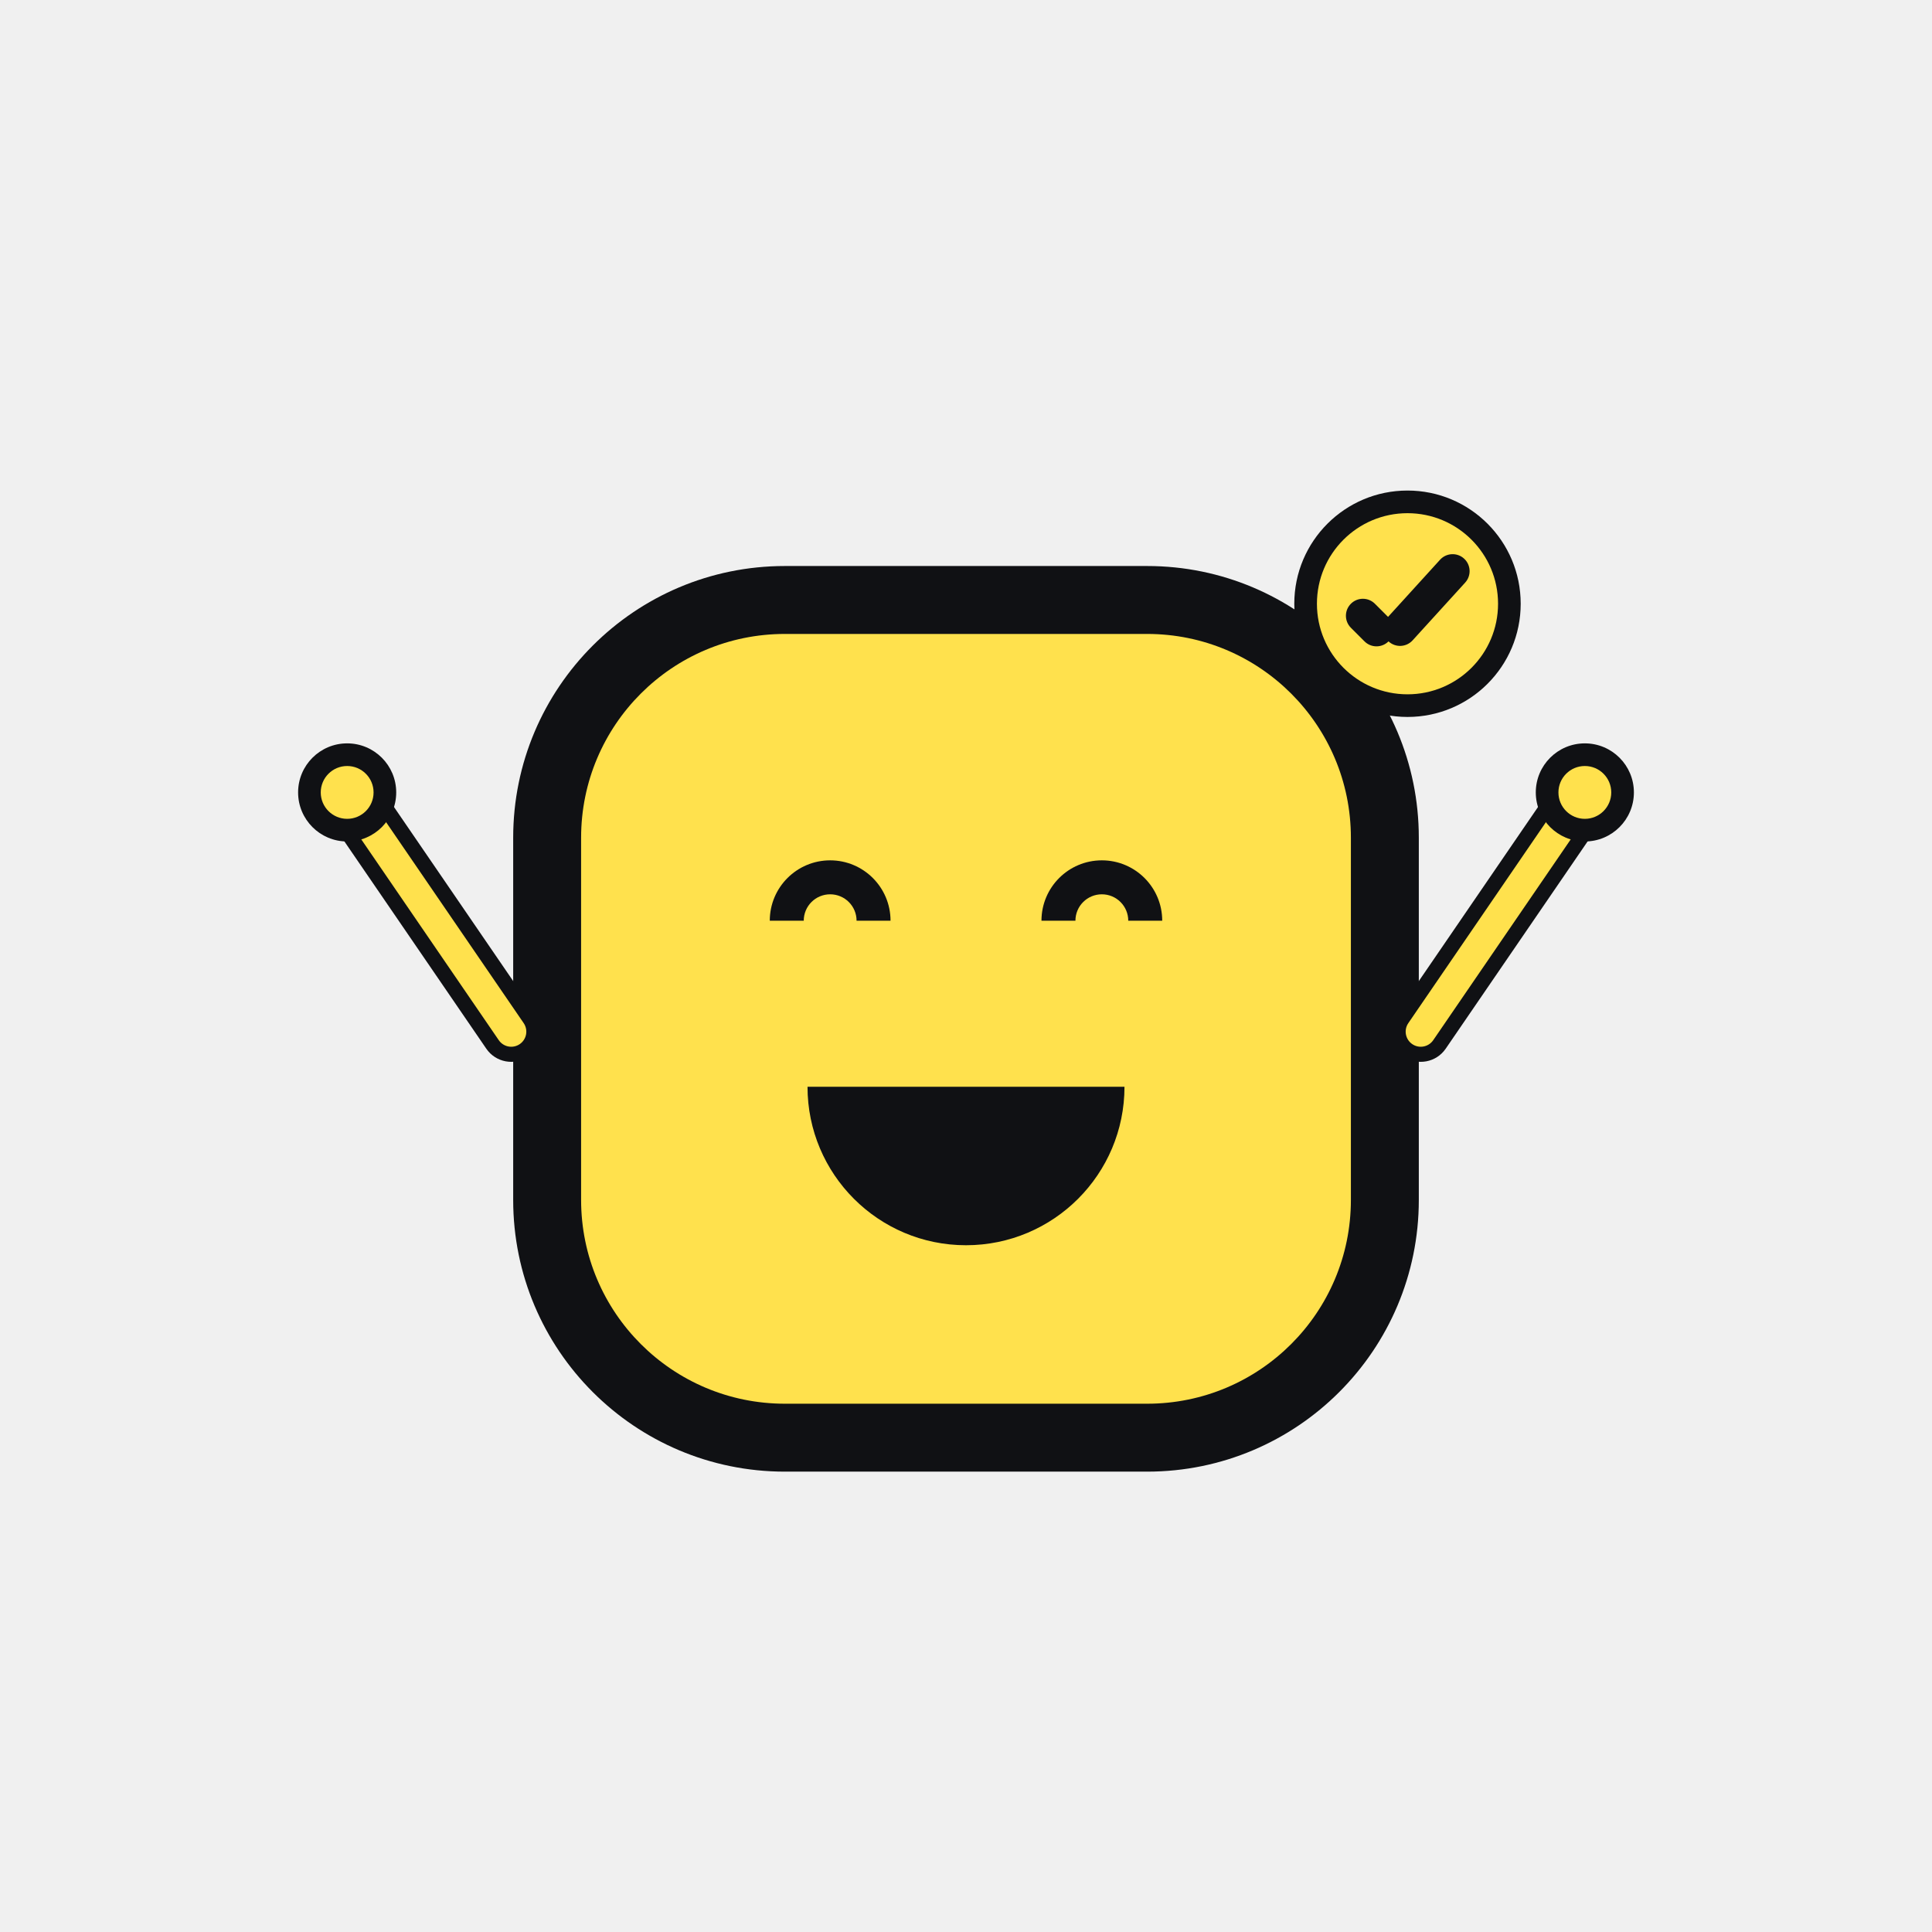
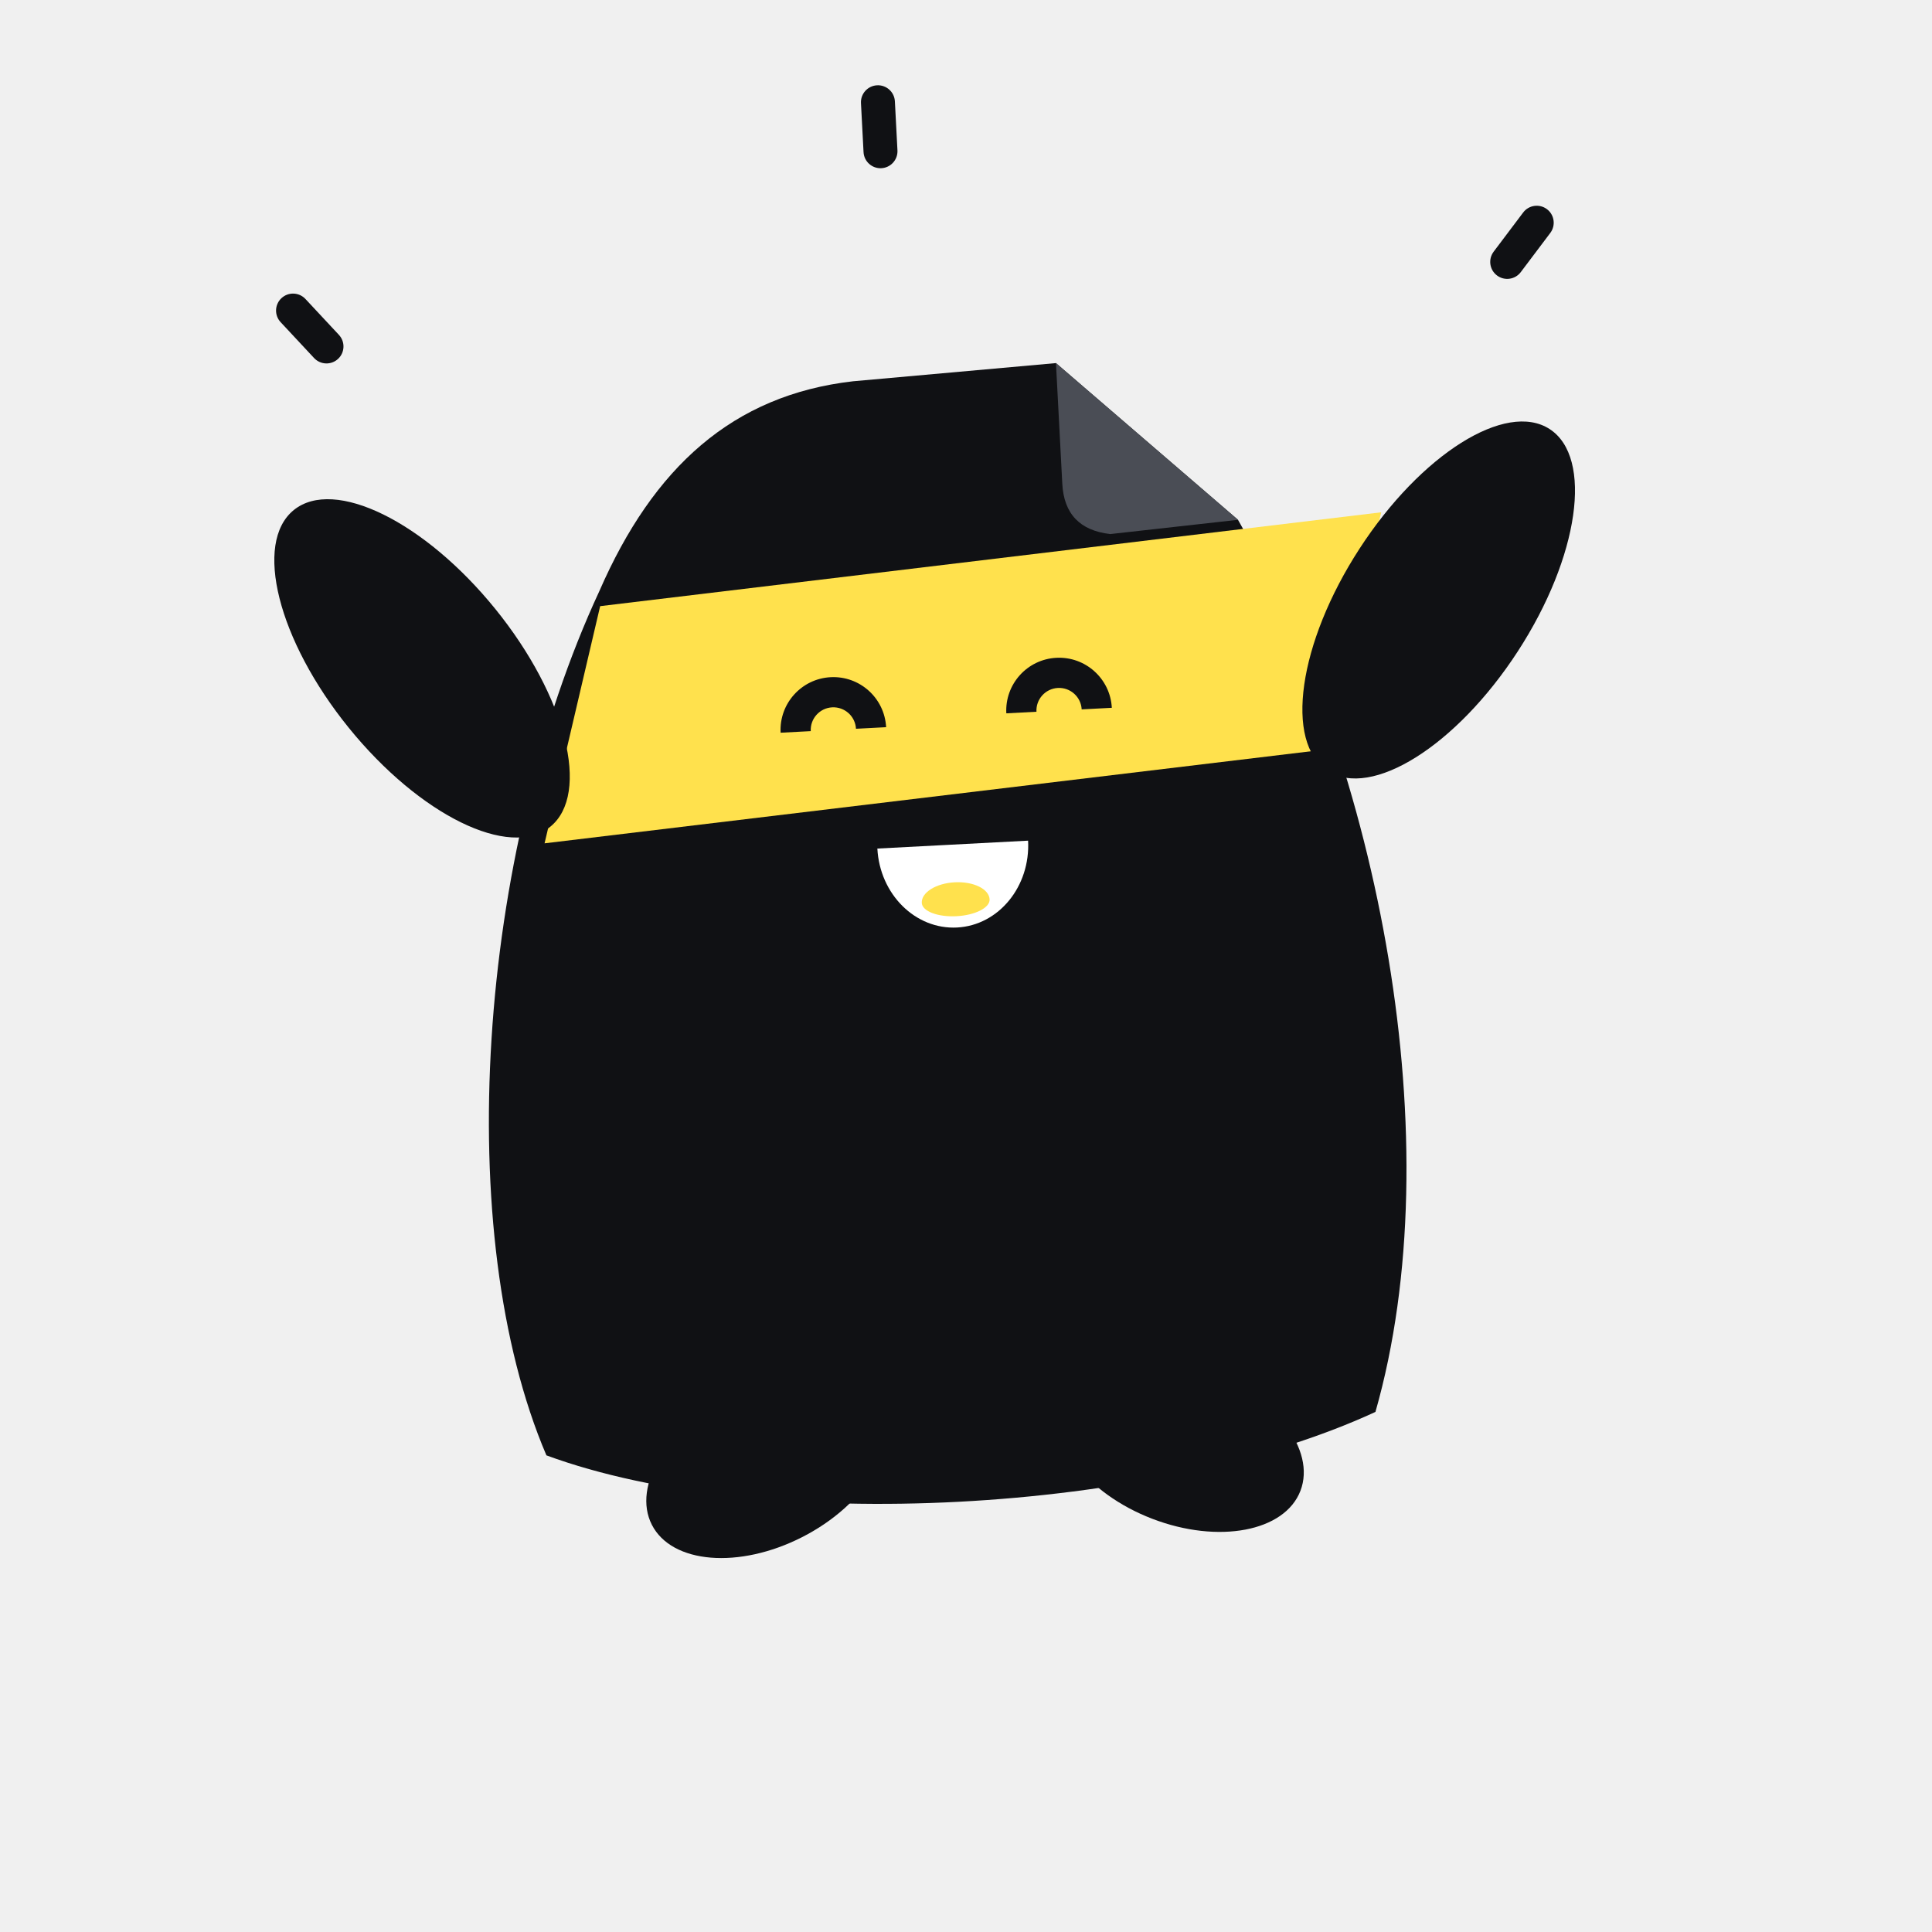
<svg xmlns="http://www.w3.org/2000/svg" viewBox="0 0 512 512">
-   <g data-slot="body">
-     <rect x="136" y="150" width="240" height="240" rx="72" fill="#101114" />
-     <rect x="154" y="168" width="204" height="204" rx="54" fill="#ffe14d" />
-   </g>
-   <g data-slot="eyes">
-     <path d="M204 244A16 16 0 0 1 236 244L227 244A7 7 0 0 0 213 244Z" fill="#101114" />
-     <path d="M276 244A16 16 0 0 1 308 244L299 244A7 7 0 0 0 285 244Z" fill="#101114" />
-   </g>
-   <g data-slot="mouth">
-     <path d="M214 288H298A42 42 0 0 1 214 288Z" fill="#101114" />
-   </g>
-   <g data-slot="prop">
-     <circle cx="373" cy="160" r="30" fill="#101114" />
-     <circle cx="373" cy="160" r="24" fill="#ffe14d" />
-     <rect x="358" y="155.5" width="14.1" height="9" rx="4.5" fill="#101114" transform="rotate(45 358 160)" />
-     <rect x="368" y="165.5" width="29.7" height="9" rx="4.5" fill="#101114" transform="rotate(-47.7 368 170)" />
-   </g>
-   <g data-slot="arms">
-     <rect x="140" y="272" width="84.9" height="16" rx="8" fill="#101114" transform="rotate(-124.4 140 280)" />
-     <rect x="144" y="276" width="76.9" height="8" rx="4" fill="#ffe14d" transform="rotate(-124.4 140 280)" />
-     <circle cx="92" cy="210" r="13" fill="#101114" />
-     <circle cx="92" cy="210" r="7" fill="#ffe14d" />
-     <rect x="372" y="272" width="84.9" height="16" rx="8" fill="#101114" transform="rotate(-55.6 372 280)" />
-     <rect x="376" y="276" width="76.9" height="8" rx="4" fill="#ffe14d" transform="rotate(-55.6 372 280)" />
-     <circle cx="420" cy="210" r="13" fill="#101114" />
-     <circle cx="420" cy="210" r="7" fill="#ffe14d" />
+   <g transform="translate(0 -30) rotate(-3 256 512)">
+     <g data-slot="body">
+       <path d="M150 410C128 350 140 250 176 182C192 150 214 132 246 130L300 128L346 172C380 240 394 340 370 410C310 434 206 434 150 410Z" fill="#101114" />
+       <path d="M300 128L346 172L312 174Q300 172 300 160Z" fill="#4a4d55" />
+     </g>
+     <g data-slot="feet">
+       <g fill="#101114">
+         <ellipse cx="208" cy="416" rx="34" ry="21" transform="rotate(-24 208 416)" />
+         <ellipse cx="318" cy="416" rx="34" ry="21" transform="rotate(24 318 416)" />
+       </g>
+     </g>
+     <g data-slot="visor">
+       <path d="M176 186L384 172L366 234L158 248Z" fill="#ffe14d" />
+     </g>
+     <g data-slot="eyes">
+       <path d="M222 222a14 14 0 0 1 28 0h-8a6 6 0 0 0-12 0z" fill="#101114" />
+       <path d="M282 220a14 14 0 0 1 28 0h-8a6 6 0 0 0-12 0z" fill="#101114" />
+     </g>
+     <g data-slot="mouth">
+       <path d="M246 254h40a20 22 0 0 1-40 0z" fill="#ffffff" />
+       <path d="M257 269a9 5 0 0 1 18 0a9 4 0 0 1-18 0z" fill="#ffe14d" />
+     </g>
+     <g data-slot="arms">
+       <g fill="#101114">
+         <ellipse cx="128" cy="200" rx="25" ry="54" transform="rotate(-36 128 200)" />
+         <ellipse cx="398" cy="196" rx="25" ry="54" transform="rotate(36 398 196)" />
+         <rect x="92" y="104" width="22" height="9" rx="4.5" transform="rotate(50 103 108.5)" />
+         <rect x="414" y="98" width="22" height="9" rx="4.5" transform="rotate(-50 425 102.5)" />
+         <rect x="252" y="52" width="9" height="22" rx="4.5" transform="rotate(0 256.5 63)" />
+       </g>
+     </g>
  </g>
</svg>
